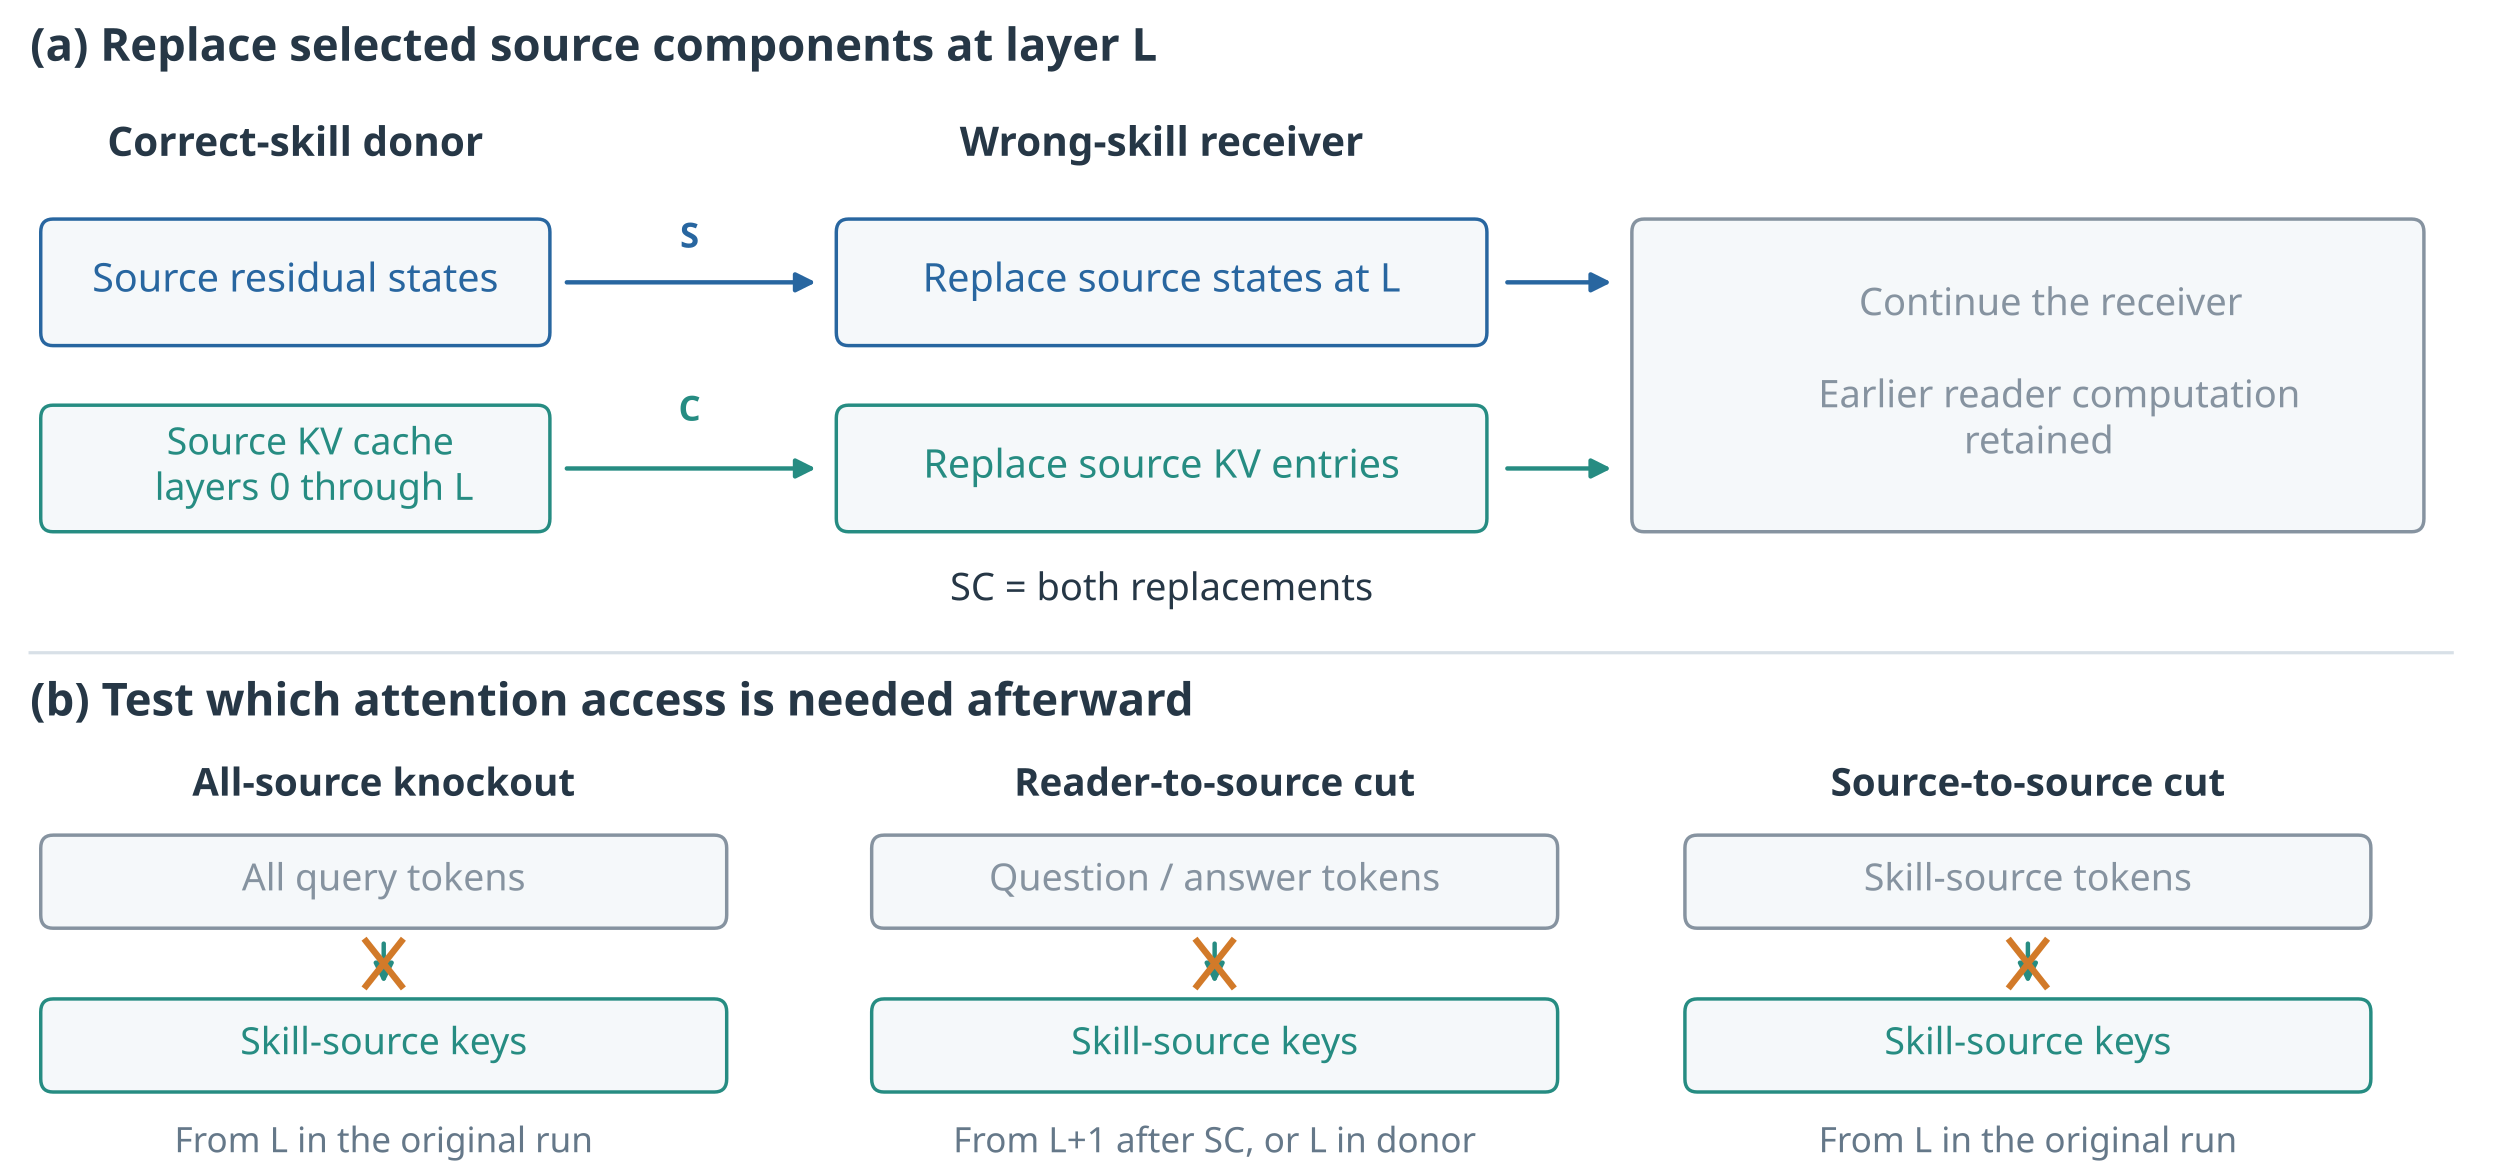
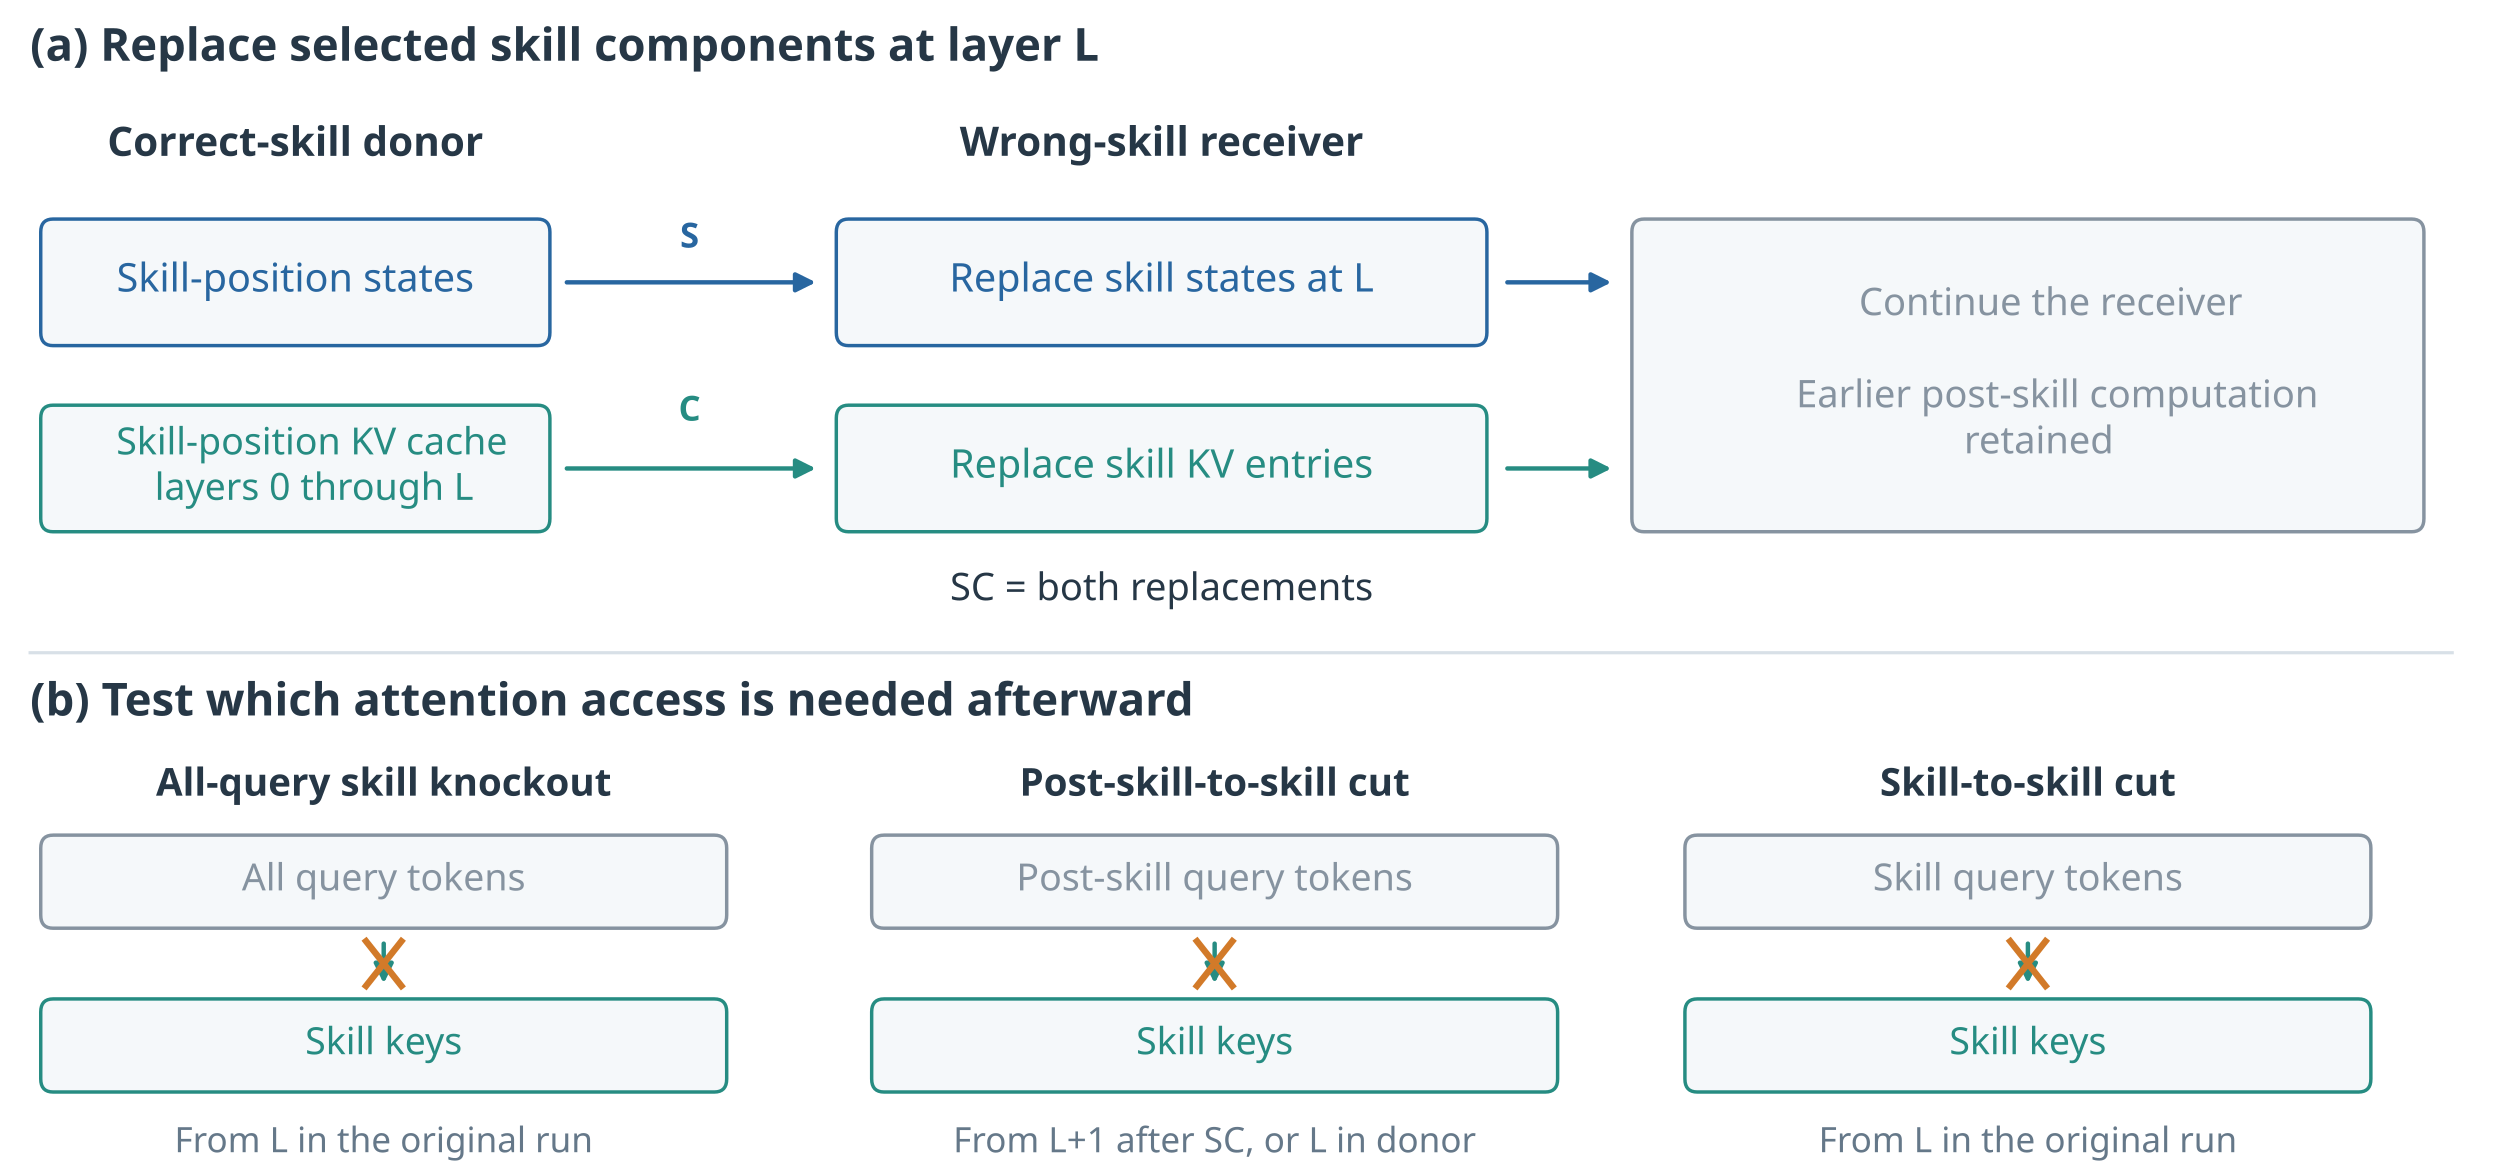
<svg xmlns="http://www.w3.org/2000/svg" width="506.016pt" height="237.42pt" viewBox="0 0 506.016 237.42" version="1.1">
  <defs>
    <style type="text/css">*{stroke-linejoin: round; stroke-linecap: butt}</style>
  </defs>
  <g id="figure_1">
    <g id="patch_1">
      <path d="M 0 237.42 L 506.016 237.42 L 506.016 0 L 0 0 z " style="fill: #ffffff" />
    </g>
    <g id="axes_1">
      <g id="patch_2">
-         <path d="M 10.75 69.956 L 108.798 69.956 Q 111.303 69.956 111.303 67.319 L 111.303 46.975 Q 111.303 44.338 108.798 44.338 L 10.75 44.338 Q 8.245 44.338 8.245 46.975 L 8.245 67.319 Q 8.245 69.956 10.75 69.956 z " clip-path="url(#p030cb1852d)" style="fill: #f5f8fa; stroke: #2866a0; stroke-width: 0.7; stroke-linejoin: miter" />
+         <path d="M 10.75 69.956 L 108.798 69.956 Q 111.303 69.956 111.303 67.319 L 111.303 46.975 Q 111.303 44.338 108.798 44.338 L 10.75 44.338 Q 8.245 44.338 8.245 46.975 L 8.245 67.319 Q 8.245 69.956 10.75 69.956 z " clip-path="url(#pb821f0d90d)" style="fill: #f5f8fa; stroke: #2866a0; stroke-width: 0.7; stroke-linejoin: miter" />
      </g>
      <g id="patch_3">
-         <path d="M 10.75 107.63 L 108.798 107.63 Q 111.303 107.63 111.303 104.993 L 111.303 84.649 Q 111.303 82.012 108.798 82.012 L 10.75 82.012 Q 8.245 82.012 8.245 84.649 L 8.245 104.993 Q 8.245 107.63 10.75 107.63 z " clip-path="url(#p030cb1852d)" style="fill: #f5f8fa; stroke: #268c82; stroke-width: 0.7; stroke-linejoin: miter" />
+         <path d="M 10.75 107.63 L 108.798 107.63 Q 111.303 107.63 111.303 104.993 L 111.303 84.649 Q 111.303 82.012 108.798 82.012 L 10.75 82.012 Q 8.245 82.012 8.245 84.649 L 8.245 104.993 Q 8.245 107.63 10.75 107.63 z " clip-path="url(#pb821f0d90d)" style="fill: #f5f8fa; stroke: #268c82; stroke-width: 0.7; stroke-linejoin: miter" />
      </g>
      <g id="patch_4">
-         <path d="M 171.778 69.956 L 298.454 69.956 Q 300.959 69.956 300.959 67.319 L 300.959 46.975 Q 300.959 44.338 298.454 44.338 L 171.778 44.338 Q 169.273 44.338 169.273 46.975 L 169.273 67.319 Q 169.273 69.956 171.778 69.956 z " clip-path="url(#p030cb1852d)" style="fill: #f5f8fa; stroke: #2866a0; stroke-width: 0.7; stroke-linejoin: miter" />
+         <path d="M 171.778 69.956 L 298.454 69.956 Q 300.959 69.956 300.959 67.319 L 300.959 46.975 Q 300.959 44.338 298.454 44.338 L 171.778 44.338 Q 169.273 44.338 169.273 46.975 L 169.273 67.319 Q 169.273 69.956 171.778 69.956 z " clip-path="url(#pb821f0d90d)" style="fill: #f5f8fa; stroke: #2866a0; stroke-width: 0.7; stroke-linejoin: miter" />
      </g>
      <g id="patch_5">
-         <path d="M 171.778 107.63 L 298.454 107.63 Q 300.959 107.63 300.959 104.993 L 300.959 84.649 Q 300.959 82.012 298.454 82.012 L 171.778 82.012 Q 169.273 82.012 169.273 84.649 L 169.273 104.993 Q 169.273 107.63 171.778 107.63 z " clip-path="url(#p030cb1852d)" style="fill: #f5f8fa; stroke: #268c82; stroke-width: 0.7; stroke-linejoin: miter" />
+         <path d="M 171.778 107.63 L 298.454 107.63 Q 300.959 107.63 300.959 104.993 L 300.959 84.649 Q 300.959 82.012 298.454 82.012 L 171.778 82.012 Q 169.273 82.012 169.273 84.649 L 169.273 104.993 Q 169.273 107.63 171.778 107.63 z " clip-path="url(#pb821f0d90d)" style="fill: #f5f8fa; stroke: #268c82; stroke-width: 0.7; stroke-linejoin: miter" />
      </g>
      <g id="patch_6">
-         <path d="M 114.737 57.147 Q 139.932 57.147 164.122 57.147 " clip-path="url(#p030cb1852d)" style="fill: none; stroke: #2866a0; stroke-width: 0.9; stroke-linecap: round" />
-         <path d="M 160.922 55.547 L 164.122 57.147 L 160.922 58.747 z " clip-path="url(#p030cb1852d)" style="fill: #2866a0; stroke: #2866a0; stroke-width: 0.9; stroke-linecap: round" />
+         <path d="M 114.737 57.147 Q 139.932 57.147 164.122 57.147 " clip-path="url(#pb821f0d90d)" style="fill: none; stroke: #2866a0; stroke-width: 0.9; stroke-linecap: round" />
+         <path d="M 160.922 55.547 L 164.122 57.147 L 160.922 58.747 z " clip-path="url(#pb821f0d90d)" style="fill: #2866a0; stroke: #2866a0; stroke-width: 0.9; stroke-linecap: round" />
      </g>
      <g id="patch_7">
-         <path d="M 114.737 94.821 Q 139.932 94.821 164.122 94.821 " clip-path="url(#p030cb1852d)" style="fill: none; stroke: #268c82; stroke-width: 0.9; stroke-linecap: round" />
-         <path d="M 160.922 93.221 L 164.122 94.821 L 160.922 96.421 z " clip-path="url(#p030cb1852d)" style="fill: #268c82; stroke: #268c82; stroke-width: 0.9; stroke-linecap: round" />
+         <path d="M 114.737 94.821 Q 139.932 94.821 164.122 94.821 " clip-path="url(#pb821f0d90d)" style="fill: none; stroke: #268c82; stroke-width: 0.9; stroke-linecap: round" />
+         <path d="M 160.922 93.221 L 164.122 94.821 L 160.922 96.421 z " clip-path="url(#pb821f0d90d)" style="fill: #268c82; stroke: #268c82; stroke-width: 0.9; stroke-linecap: round" />
      </g>
      <g id="patch_8">
-         <path d="M 332.806 107.63 L 488.109 107.63 Q 490.614 107.63 490.614 104.993 L 490.614 46.975 Q 490.614 44.338 488.109 44.338 L 332.806 44.338 Q 330.301 44.338 330.301 46.975 L 330.301 104.993 Q 330.301 107.63 332.806 107.63 z " clip-path="url(#p030cb1852d)" style="fill: #f5f8fa; stroke: #8693a0; stroke-width: 0.7; stroke-linejoin: miter" />
+         <path d="M 332.806 107.63 L 488.109 107.63 Q 490.614 107.63 490.614 104.993 L 490.614 46.975 Q 490.614 44.338 488.109 44.338 L 332.806 44.338 Q 330.301 44.338 330.301 46.975 L 330.301 104.993 Q 330.301 107.63 332.806 107.63 z " clip-path="url(#pb821f0d90d)" style="fill: #f5f8fa; stroke: #8693a0; stroke-width: 0.7; stroke-linejoin: miter" />
      </g>
      <g id="patch_9">
-         <path d="M 305.108 57.147 Q 315.631 57.147 325.148 57.147 " clip-path="url(#p030cb1852d)" style="fill: none; stroke: #2866a0; stroke-width: 0.9; stroke-linecap: round" />
-         <path d="M 321.948 55.547 L 325.148 57.147 L 321.948 58.747 z " clip-path="url(#p030cb1852d)" style="fill: #2866a0; stroke: #2866a0; stroke-width: 0.9; stroke-linecap: round" />
+         <path d="M 305.108 57.147 Q 315.631 57.147 325.148 57.147 " clip-path="url(#pb821f0d90d)" style="fill: none; stroke: #2866a0; stroke-width: 0.9; stroke-linecap: round" />
+         <path d="M 321.948 55.547 L 325.148 57.147 L 321.948 58.747 z " clip-path="url(#pb821f0d90d)" style="fill: #2866a0; stroke: #2866a0; stroke-width: 0.9; stroke-linecap: round" />
      </g>
      <g id="patch_10">
-         <path d="M 305.108 94.821 Q 315.631 94.821 325.148 94.821 " clip-path="url(#p030cb1852d)" style="fill: none; stroke: #268c82; stroke-width: 0.9; stroke-linecap: round" />
-         <path d="M 321.948 93.221 L 325.148 94.821 L 321.948 96.421 z " clip-path="url(#p030cb1852d)" style="fill: #268c82; stroke: #268c82; stroke-width: 0.9; stroke-linecap: round" />
+         <path d="M 305.108 94.821 Q 315.631 94.821 325.148 94.821 " clip-path="url(#pb821f0d90d)" style="fill: none; stroke: #268c82; stroke-width: 0.9; stroke-linecap: round" />
+         <path d="M 321.948 93.221 L 325.148 94.821 L 321.948 96.421 z " clip-path="url(#pb821f0d90d)" style="fill: #268c82; stroke: #268c82; stroke-width: 0.9; stroke-linecap: round" />
      </g>
      <g id="patch_11">
-         <path d="M 10.75 187.876 L 144.582 187.876 Q 147.087 187.876 147.087 185.239 L 147.087 171.676 Q 147.087 169.039 144.582 169.039 L 10.75 169.039 Q 8.245 169.039 8.245 171.676 L 8.245 185.239 Q 8.245 187.876 10.75 187.876 z " clip-path="url(#p030cb1852d)" style="fill: #f5f8fa; stroke: #8693a0; stroke-width: 0.7; stroke-linejoin: miter" />
+         <path d="M 10.75 187.876 L 144.582 187.876 Q 147.087 187.876 147.087 185.239 L 147.087 171.676 Q 147.087 169.039 144.582 169.039 L 10.75 169.039 Q 8.245 169.039 8.245 171.676 L 8.245 185.239 Q 8.245 187.876 10.75 187.876 z " clip-path="url(#pb821f0d90d)" style="fill: #f5f8fa; stroke: #8693a0; stroke-width: 0.7; stroke-linejoin: miter" />
      </g>
      <g id="patch_12">
-         <path d="M 10.75 221.029 L 144.582 221.029 Q 147.087 221.029 147.087 218.392 L 147.087 204.829 Q 147.087 202.192 144.582 202.192 L 10.75 202.192 Q 8.245 202.192 8.245 204.829 L 8.245 218.392 Q 8.245 221.029 10.75 221.029 z " clip-path="url(#p030cb1852d)" style="fill: #f5f8fa; stroke: #268c82; stroke-width: 0.7; stroke-linejoin: miter" />
+         <path d="M 10.75 221.029 L 144.582 221.029 Q 147.087 221.029 147.087 218.392 L 147.087 204.829 Q 147.087 202.192 144.582 202.192 L 10.75 202.192 Q 8.245 202.192 8.245 204.829 L 8.245 218.392 Q 8.245 221.029 10.75 221.029 z " clip-path="url(#pb821f0d90d)" style="fill: #f5f8fa; stroke: #268c82; stroke-width: 0.7; stroke-linejoin: miter" />
      </g>
      <g id="patch_13">
-         <path d="M 77.666 191.005 Q 77.666 195.034 77.666 198.057 " clip-path="url(#p030cb1852d)" style="fill: none; stroke: #268c82; stroke-width: 0.9; stroke-linecap: round" />
-         <path d="M 79.266 194.857 L 77.666 198.057 L 76.066 194.857 z " clip-path="url(#p030cb1852d)" style="fill: #268c82; stroke: #268c82; stroke-width: 0.9; stroke-linecap: round" />
+         <path d="M 77.666 191.005 Q 77.666 195.034 77.666 198.057 " clip-path="url(#pb821f0d90d)" style="fill: none; stroke: #268c82; stroke-width: 0.9; stroke-linecap: round" />
+         <path d="M 79.266 194.857 L 77.666 198.057 L 76.066 194.857 z " clip-path="url(#pb821f0d90d)" style="fill: #268c82; stroke: #268c82; stroke-width: 0.9; stroke-linecap: round" />
      </g>
      <g id="patch_14">
-         <path d="M 178.935 187.876 L 312.767 187.876 Q 315.272 187.876 315.272 185.239 L 315.272 171.676 Q 315.272 169.039 312.767 169.039 L 178.935 169.039 Q 176.43 169.039 176.43 171.676 L 176.43 185.239 Q 176.43 187.876 178.935 187.876 z " clip-path="url(#p030cb1852d)" style="fill: #f5f8fa; stroke: #8693a0; stroke-width: 0.7; stroke-linejoin: miter" />
+         <path d="M 178.935 187.876 L 312.767 187.876 Q 315.272 187.876 315.272 185.239 L 315.272 171.676 Q 315.272 169.039 312.767 169.039 L 178.935 169.039 Q 176.43 169.039 176.43 171.676 L 176.43 185.239 Q 176.43 187.876 178.935 187.876 z " clip-path="url(#pb821f0d90d)" style="fill: #f5f8fa; stroke: #8693a0; stroke-width: 0.7; stroke-linejoin: miter" />
      </g>
      <g id="patch_15">
-         <path d="M 178.935 221.029 L 312.767 221.029 Q 315.272 221.029 315.272 218.392 L 315.272 204.829 Q 315.272 202.192 312.767 202.192 L 178.935 202.192 Q 176.43 202.192 176.43 204.829 L 176.43 218.392 Q 176.43 221.029 178.935 221.029 z " clip-path="url(#p030cb1852d)" style="fill: #f5f8fa; stroke: #268c82; stroke-width: 0.7; stroke-linejoin: miter" />
+         <path d="M 178.935 221.029 L 312.767 221.029 Q 315.272 221.029 315.272 218.392 L 315.272 204.829 Q 315.272 202.192 312.767 202.192 L 178.935 202.192 Q 176.43 202.192 176.43 204.829 L 176.43 218.392 Q 176.43 221.029 178.935 221.029 z " clip-path="url(#pb821f0d90d)" style="fill: #f5f8fa; stroke: #268c82; stroke-width: 0.7; stroke-linejoin: miter" />
      </g>
      <g id="patch_16">
-         <path d="M 245.851 191.005 Q 245.851 195.034 245.851 198.057 " clip-path="url(#p030cb1852d)" style="fill: none; stroke: #268c82; stroke-width: 0.9; stroke-linecap: round" />
-         <path d="M 247.451 194.857 L 245.851 198.057 L 244.251 194.857 z " clip-path="url(#p030cb1852d)" style="fill: #268c82; stroke: #268c82; stroke-width: 0.9; stroke-linecap: round" />
+         <path d="M 245.851 191.005 Q 245.851 195.034 245.851 198.057 " clip-path="url(#pb821f0d90d)" style="fill: none; stroke: #268c82; stroke-width: 0.9; stroke-linecap: round" />
+         <path d="M 247.451 194.857 L 245.851 198.057 L 244.251 194.857 z " clip-path="url(#pb821f0d90d)" style="fill: #268c82; stroke: #268c82; stroke-width: 0.9; stroke-linecap: round" />
      </g>
      <g id="patch_17">
-         <path d="M 343.542 187.876 L 477.374 187.876 Q 479.879 187.876 479.879 185.239 L 479.879 171.676 Q 479.879 169.039 477.374 169.039 L 343.542 169.039 Q 341.037 169.039 341.037 171.676 L 341.037 185.239 Q 341.037 187.876 343.542 187.876 z " clip-path="url(#p030cb1852d)" style="fill: #f5f8fa; stroke: #8693a0; stroke-width: 0.7; stroke-linejoin: miter" />
+         <path d="M 343.542 187.876 L 477.374 187.876 Q 479.879 187.876 479.879 185.239 L 479.879 171.676 Q 479.879 169.039 477.374 169.039 L 343.542 169.039 Q 341.037 169.039 341.037 171.676 L 341.037 185.239 Q 341.037 187.876 343.542 187.876 z " clip-path="url(#pb821f0d90d)" style="fill: #f5f8fa; stroke: #8693a0; stroke-width: 0.7; stroke-linejoin: miter" />
      </g>
      <g id="patch_18">
-         <path d="M 343.542 221.029 L 477.374 221.029 Q 479.879 221.029 479.879 218.392 L 479.879 204.829 Q 479.879 202.192 477.374 202.192 L 343.542 202.192 Q 341.037 202.192 341.037 204.829 L 341.037 218.392 Q 341.037 221.029 343.542 221.029 z " clip-path="url(#p030cb1852d)" style="fill: #f5f8fa; stroke: #268c82; stroke-width: 0.7; stroke-linejoin: miter" />
+         <path d="M 343.542 221.029 L 477.374 221.029 Q 479.879 221.029 479.879 218.392 L 479.879 204.829 Q 479.879 202.192 477.374 202.192 L 343.542 202.192 Q 341.037 202.192 341.037 204.829 L 341.037 218.392 Q 341.037 221.029 343.542 221.029 z " clip-path="url(#pb821f0d90d)" style="fill: #f5f8fa; stroke: #268c82; stroke-width: 0.7; stroke-linejoin: miter" />
      </g>
      <g id="patch_19">
-         <path d="M 410.458 191.005 Q 410.458 195.034 410.458 198.057 " clip-path="url(#p030cb1852d)" style="fill: none; stroke: #268c82; stroke-width: 0.9; stroke-linecap: round" />
-         <path d="M 412.058 194.857 L 410.458 198.057 L 408.858 194.857 z " clip-path="url(#p030cb1852d)" style="fill: #268c82; stroke: #268c82; stroke-width: 0.9; stroke-linecap: round" />
+         <path d="M 410.458 191.005 Q 410.458 195.034 410.458 198.057 " clip-path="url(#pb821f0d90d)" style="fill: none; stroke: #268c82; stroke-width: 0.9; stroke-linecap: round" />
+         <path d="M 412.058 194.857 L 410.458 198.057 L 408.858 194.857 z " clip-path="url(#pb821f0d90d)" style="fill: #268c82; stroke: #268c82; stroke-width: 0.9; stroke-linecap: round" />
      </g>
      <g id="line2d_1">
-         <path d="M 6.098 132.119 L 496.339 132.119 " clip-path="url(#p030cb1852d)" style="fill: none; stroke: #d8e0e7; stroke-width: 0.65; stroke-linecap: square" />
+         <path d="M 6.098 132.119 L 496.339 132.119 " clip-path="url(#pb821f0d90d)" style="fill: none; stroke: #d8e0e7; stroke-width: 0.65; stroke-linecap: square" />
      </g>
      <g id="line2d_2">
-         <path d="M 74.088 199.555 L 81.245 190.513 " clip-path="url(#p030cb1852d)" style="fill: none; stroke: #d27a29; stroke-width: 1.3; stroke-linecap: square" />
+         <path d="M 74.088 199.555 L 81.245 190.513 " clip-path="url(#pb821f0d90d)" style="fill: none; stroke: #d27a29; stroke-width: 1.3; stroke-linecap: square" />
      </g>
      <g id="line2d_3">
-         <path d="M 74.088 190.513 L 81.245 199.555 " clip-path="url(#p030cb1852d)" style="fill: none; stroke: #d27a29; stroke-width: 1.3; stroke-linecap: square" />
+         <path d="M 74.088 190.513 L 81.245 199.555 " clip-path="url(#pb821f0d90d)" style="fill: none; stroke: #d27a29; stroke-width: 1.3; stroke-linecap: square" />
      </g>
      <g id="line2d_4">
-         <path d="M 242.273 199.555 L 249.43 190.513 " clip-path="url(#p030cb1852d)" style="fill: none; stroke: #d27a29; stroke-width: 1.3; stroke-linecap: square" />
+         <path d="M 242.273 199.555 L 249.43 190.513 " clip-path="url(#pb821f0d90d)" style="fill: none; stroke: #d27a29; stroke-width: 1.3; stroke-linecap: square" />
      </g>
      <g id="line2d_5">
-         <path d="M 242.273 190.513 L 249.43 199.555 " clip-path="url(#p030cb1852d)" style="fill: none; stroke: #d27a29; stroke-width: 1.3; stroke-linecap: square" />
+         <path d="M 242.273 190.513 L 249.43 199.555 " clip-path="url(#pb821f0d90d)" style="fill: none; stroke: #d27a29; stroke-width: 1.3; stroke-linecap: square" />
      </g>
      <g id="line2d_6">
-         <path d="M 406.879 199.555 L 414.036 190.513 " clip-path="url(#p030cb1852d)" style="fill: none; stroke: #d27a29; stroke-width: 1.3; stroke-linecap: square" />
+         <path d="M 406.879 199.555 L 414.036 190.513 " clip-path="url(#pb821f0d90d)" style="fill: none; stroke: #d27a29; stroke-width: 1.3; stroke-linecap: square" />
      </g>
      <g id="line2d_7">
-         <path d="M 406.879 190.513 L 414.036 199.555 " clip-path="url(#p030cb1852d)" style="fill: none; stroke: #d27a29; stroke-width: 1.3; stroke-linecap: square" />
+         <path d="M 406.879 190.513 L 414.036 199.555 " clip-path="url(#pb821f0d90d)" style="fill: none; stroke: #d27a29; stroke-width: 1.3; stroke-linecap: square" />
      </g>
      <g id="text_1">
-         <text style="font-weight: 700; font-size: 9.2px; font-family: 'Linux Libertine O'; text-anchor: start; fill: #263746" x="6.098" y="12.29" transform="rotate(-0 6.0984 12.29011)">(a) Replace selected source components at layer L</text>
+         <text style="font-weight: 700; font-size: 9.2px; font-family: 'Linux Libertine O'; text-anchor: start; fill: #263746" x="6.098" y="12.29" transform="rotate(-0 6.0984 12.29011)">(a) Replace selected skill components at layer L</text>
      </g>
      <g id="text_2">
        <text style="font-weight: 700; font-size: 8.2px; font-family: 'Linux Libertine O'; text-anchor: middle; fill: #263746" x="59.774" y="31.547" transform="rotate(-0 59.7744 31.5473)">Correct-skill donor</text>
      </g>
      <g id="text_3">
        <text style="font-weight: 700; font-size: 8.2px; font-family: 'Linux Libertine O'; text-anchor: middle; fill: #263746" x="235.116" y="31.531" transform="rotate(-0 235.116 31.53128)">Wrong-skill receiver</text>
      </g>
      <g id="text_4">
-         <text style="font-size: 8px; font-family: 'Linux Libertine O'; text-anchor: middle; fill: #2866a0" x="59.774" y="59.003" transform="rotate(-0 59.7744 59.00292)">Source residual states</text>
+         <text style="font-size: 8px; font-family: 'Linux Libertine O'; text-anchor: middle; fill: #2866a0" x="59.774" y="59.003" transform="rotate(-0 59.7744 59.00292)">Skill-position states</text>
      </g>
      <g id="text_5">
-         <text style="font-size: 7.6px; font-family: 'Linux Libertine O'; fill: #268c82" transform="translate(33.72896 91.96667)">Source KV cache</text>
+         <text style="font-size: 7.6px; font-family: 'Linux Libertine O'; fill: #268c82" transform="translate(23.52952 91.96667)">Skill-position KV cache</text>
        <text style="font-size: 7.6px; font-family: 'Linux Libertine O'; fill: #268c82" transform="translate(31.32368 101.1719)">layers 0 through L</text>
      </g>
      <g id="text_6">
-         <text style="font-size: 8px; font-family: 'Linux Libertine O'; text-anchor: middle; fill: #2866a0" x="235.116" y="59.003" transform="rotate(-0 235.116 59.00292)">Replace source states at L</text>
+         <text style="font-size: 8px; font-family: 'Linux Libertine O'; text-anchor: middle; fill: #2866a0" x="235.116" y="59.003" transform="rotate(-0 235.116 59.00292)">Replace skill states at L</text>
      </g>
      <g id="text_7">
-         <text style="font-size: 8px; font-family: 'Linux Libertine O'; text-anchor: middle; fill: #268c82" x="235.116" y="96.677" transform="rotate(-0 235.116 96.67692)">Replace source KV entries</text>
+         <text style="font-size: 8px; font-family: 'Linux Libertine O'; text-anchor: middle; fill: #268c82" x="235.116" y="96.677" transform="rotate(-0 235.116 96.67692)">Replace skill KV entries</text>
      </g>
      <g id="text_8">
        <text style="font-weight: 700; font-size: 7px; font-family: 'Linux Libertine O'; text-anchor: middle; fill: #2866a0" x="139.573" y="50.106" transform="rotate(-0 139.5727 50.10595)">S</text>
      </g>
      <g id="text_9">
        <text style="font-weight: 700; font-size: 7px; font-family: 'Linux Libertine O'; text-anchor: middle; fill: #268c82" x="139.573" y="85.143" transform="rotate(-0 139.5727 85.14277)">C</text>
      </g>
      <g id="text_10">
        <text style="font-size: 7.7px; font-family: 'Linux Libertine O'; text-anchor: middle; fill: #263746" x="235.116" y="121.472" transform="rotate(-0 235.116 121.4722)">SC = both replacements</text>
      </g>
      <g id="text_11">
        <text style="font-size: 7.7px; font-family: 'Linux Libertine O'; fill: #8693a0" transform="translate(376.266 63.78076)">Continue the receiver</text>
        <text style="font-size: 7.7px; font-family: 'Linux Libertine O'; fill: #8693a0" transform="translate(410.4576 73.10715)" />
-         <text style="font-size: 7.7px; font-family: 'Linux Libertine O'; fill: #8693a0" transform="translate(368.0336 82.43353)">Earlier reader computation</text>
+         <text style="font-size: 7.7px; font-family: 'Linux Libertine O'; fill: #8693a0" transform="translate(363.5405 82.43353)">Earlier post-skill computation</text>
        <text style="font-size: 7.7px; font-family: 'Linux Libertine O'; fill: #8693a0" transform="translate(397.5294 91.75992)">retained</text>
      </g>
      <g id="text_12">
        <text style="font-weight: 700; font-size: 9.2px; font-family: 'Linux Libertine O'; text-anchor: start; fill: #263746" x="6.098" y="144.819" transform="rotate(-0 6.0984 144.8192)">(b) Test which attention access is needed afterward</text>
      </g>
      <g id="text_13">
-         <text style="font-weight: 700; font-size: 7.8px; font-family: 'Linux Libertine O'; text-anchor: middle; fill: #263746" x="77.666" y="161.053" transform="rotate(-0 77.6664 161.0531)">All-source knockout</text>
+         <text style="font-weight: 700; font-size: 7.8px; font-family: 'Linux Libertine O'; text-anchor: middle; fill: #263746" x="77.666" y="161.053" transform="rotate(-0 77.6664 161.0531)">All-query skill knockout</text>
      </g>
      <g id="text_14">
        <text style="font-size: 7.6px; font-family: 'Linux Libertine O'; text-anchor: middle; fill: #8693a0" x="77.666" y="180.22" transform="rotate(-0 77.6664 180.2204)">All query tokens</text>
      </g>
      <g id="text_15">
-         <text style="font-size: 7.6px; font-family: 'Linux Libertine O'; text-anchor: middle; fill: #268c82" x="77.666" y="213.374" transform="rotate(-0 77.6664 213.3735)">Skill-source keys</text>
+         <text style="font-size: 7.6px; font-family: 'Linux Libertine O'; text-anchor: middle; fill: #268c82" x="77.666" y="213.374" transform="rotate(-0 77.6664 213.3735)">Skill keys</text>
      </g>
      <g id="text_16">
        <text style="font-size: 7.1px; font-family: 'Linux Libertine O'; text-anchor: middle; fill: #657889" x="77.666" y="233.211" transform="rotate(-0 77.6664 233.2109)">From L in the original run</text>
      </g>
      <g id="text_17">
-         <text style="font-weight: 700; font-size: 7.8px; font-family: 'Linux Libertine O'; text-anchor: middle; fill: #263746" x="245.851" y="161.053" transform="rotate(-0 245.8512 161.0531)">Reader-to-source cut</text>
+         <text style="font-weight: 700; font-size: 7.8px; font-family: 'Linux Libertine O'; text-anchor: middle; fill: #263746" x="245.851" y="161.053" transform="rotate(-0 245.8512 161.0531)">Post-skill-to-skill cut</text>
      </g>
      <g id="text_18">
-         <text style="font-size: 7.6px; font-family: 'Linux Libertine O'; text-anchor: middle; fill: #8693a0" x="245.851" y="180.22" transform="rotate(-0 245.8512 180.2204)">Question / answer tokens</text>
+         <text style="font-size: 7.6px; font-family: 'Linux Libertine O'; text-anchor: middle; fill: #8693a0" x="245.851" y="180.22" transform="rotate(-0 245.8512 180.2204)">Post-skill query tokens</text>
      </g>
      <g id="text_19">
-         <text style="font-size: 7.6px; font-family: 'Linux Libertine O'; text-anchor: middle; fill: #268c82" x="245.851" y="213.374" transform="rotate(-0 245.8512 213.3735)">Skill-source keys</text>
+         <text style="font-size: 7.6px; font-family: 'Linux Libertine O'; text-anchor: middle; fill: #268c82" x="245.851" y="213.374" transform="rotate(-0 245.8512 213.3735)">Skill keys</text>
      </g>
      <g id="text_20">
        <text style="font-size: 7.1px; font-family: 'Linux Libertine O'; text-anchor: middle; fill: #657889" x="245.851" y="233.225" transform="rotate(-0 245.8512 233.2248)">From L+1 after SC, or L in donor</text>
      </g>
      <g id="text_21">
-         <text style="font-weight: 700; font-size: 7.8px; font-family: 'Linux Libertine O'; text-anchor: middle; fill: #263746" x="410.458" y="161.053" transform="rotate(-0 410.4576 161.0531)">Source-to-source cut</text>
+         <text style="font-weight: 700; font-size: 7.8px; font-family: 'Linux Libertine O'; text-anchor: middle; fill: #263746" x="410.458" y="161.053" transform="rotate(-0 410.4576 161.0531)">Skill-to-skill cut</text>
      </g>
      <g id="text_22">
-         <text style="font-size: 7.6px; font-family: 'Linux Libertine O'; text-anchor: middle; fill: #8693a0" x="410.458" y="180.22" transform="rotate(-0 410.4576 180.2204)">Skill-source tokens</text>
+         <text style="font-size: 7.6px; font-family: 'Linux Libertine O'; text-anchor: middle; fill: #8693a0" x="410.458" y="180.22" transform="rotate(-0 410.4576 180.2204)">Skill query tokens</text>
      </g>
      <g id="text_23">
-         <text style="font-size: 7.6px; font-family: 'Linux Libertine O'; text-anchor: middle; fill: #268c82" x="410.458" y="213.374" transform="rotate(-0 410.4576 213.3735)">Skill-source keys</text>
+         <text style="font-size: 7.6px; font-family: 'Linux Libertine O'; text-anchor: middle; fill: #268c82" x="410.458" y="213.374" transform="rotate(-0 410.4576 213.3735)">Skill keys</text>
      </g>
      <g id="text_24">
        <text style="font-size: 7.1px; font-family: 'Linux Libertine O'; text-anchor: middle; fill: #657889" x="410.458" y="233.211" transform="rotate(-0 410.4576 233.2109)">From L in the original run</text>
      </g>
    </g>
  </g>
  <defs>
-     <clipPath id="p030cb1852d">
+     <clipPath id="pb821f0d90d">
      <rect x="2.52" y="2.52" width="500.976" height="226.044" />
    </clipPath>
  </defs>
</svg>
